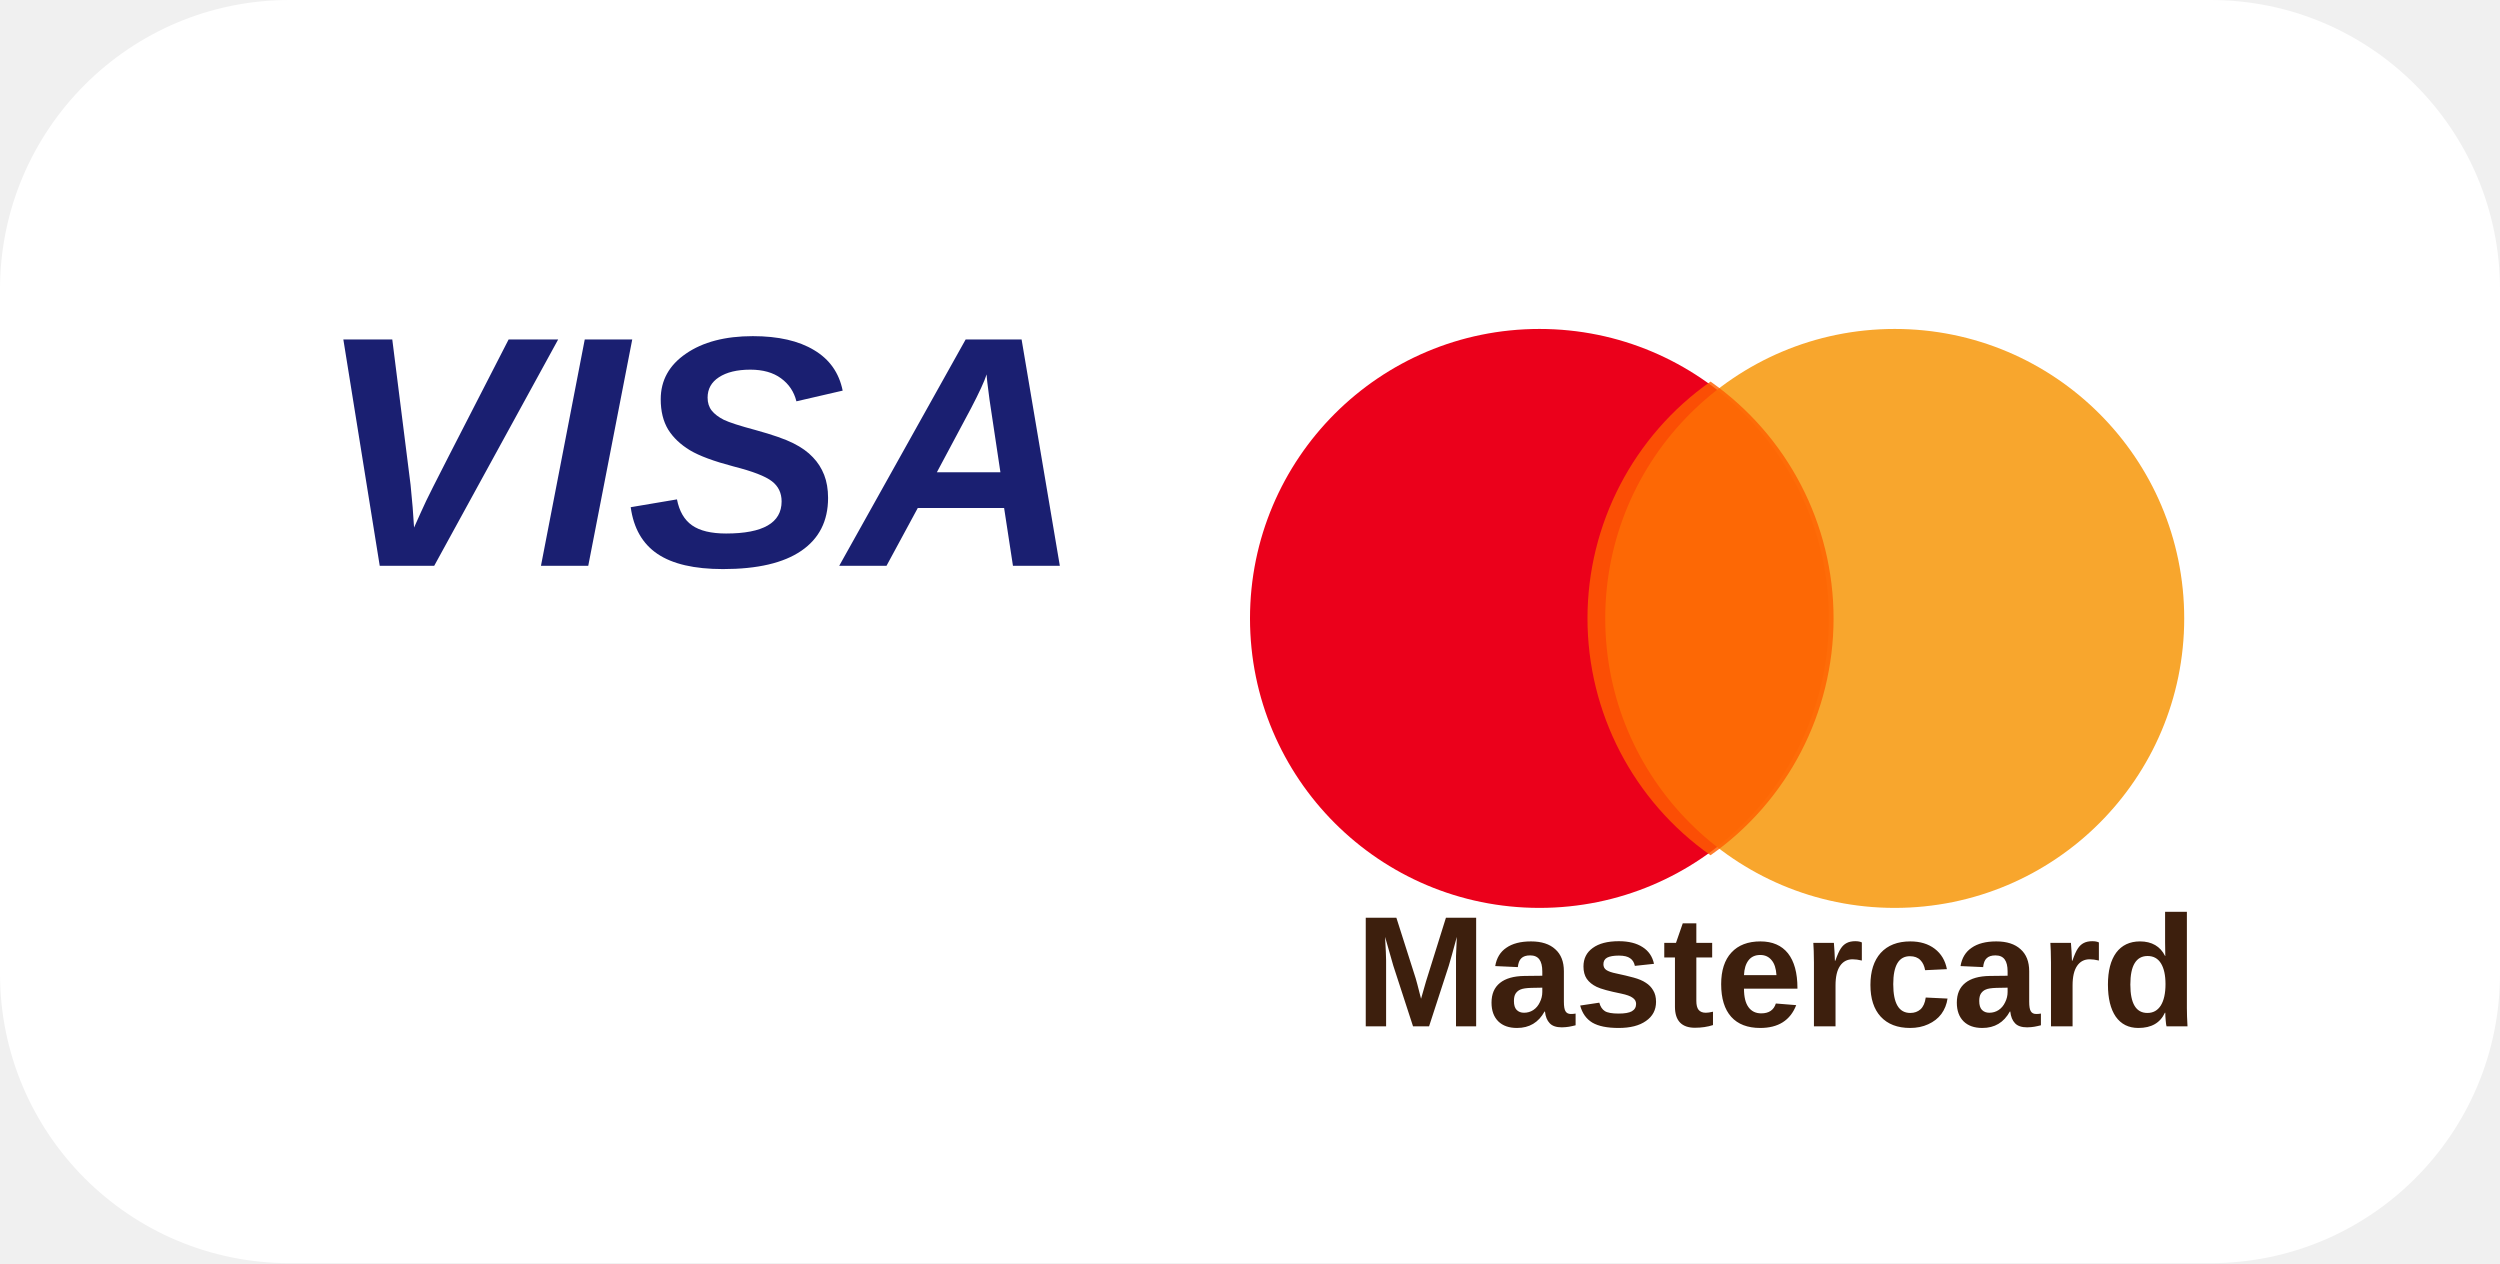
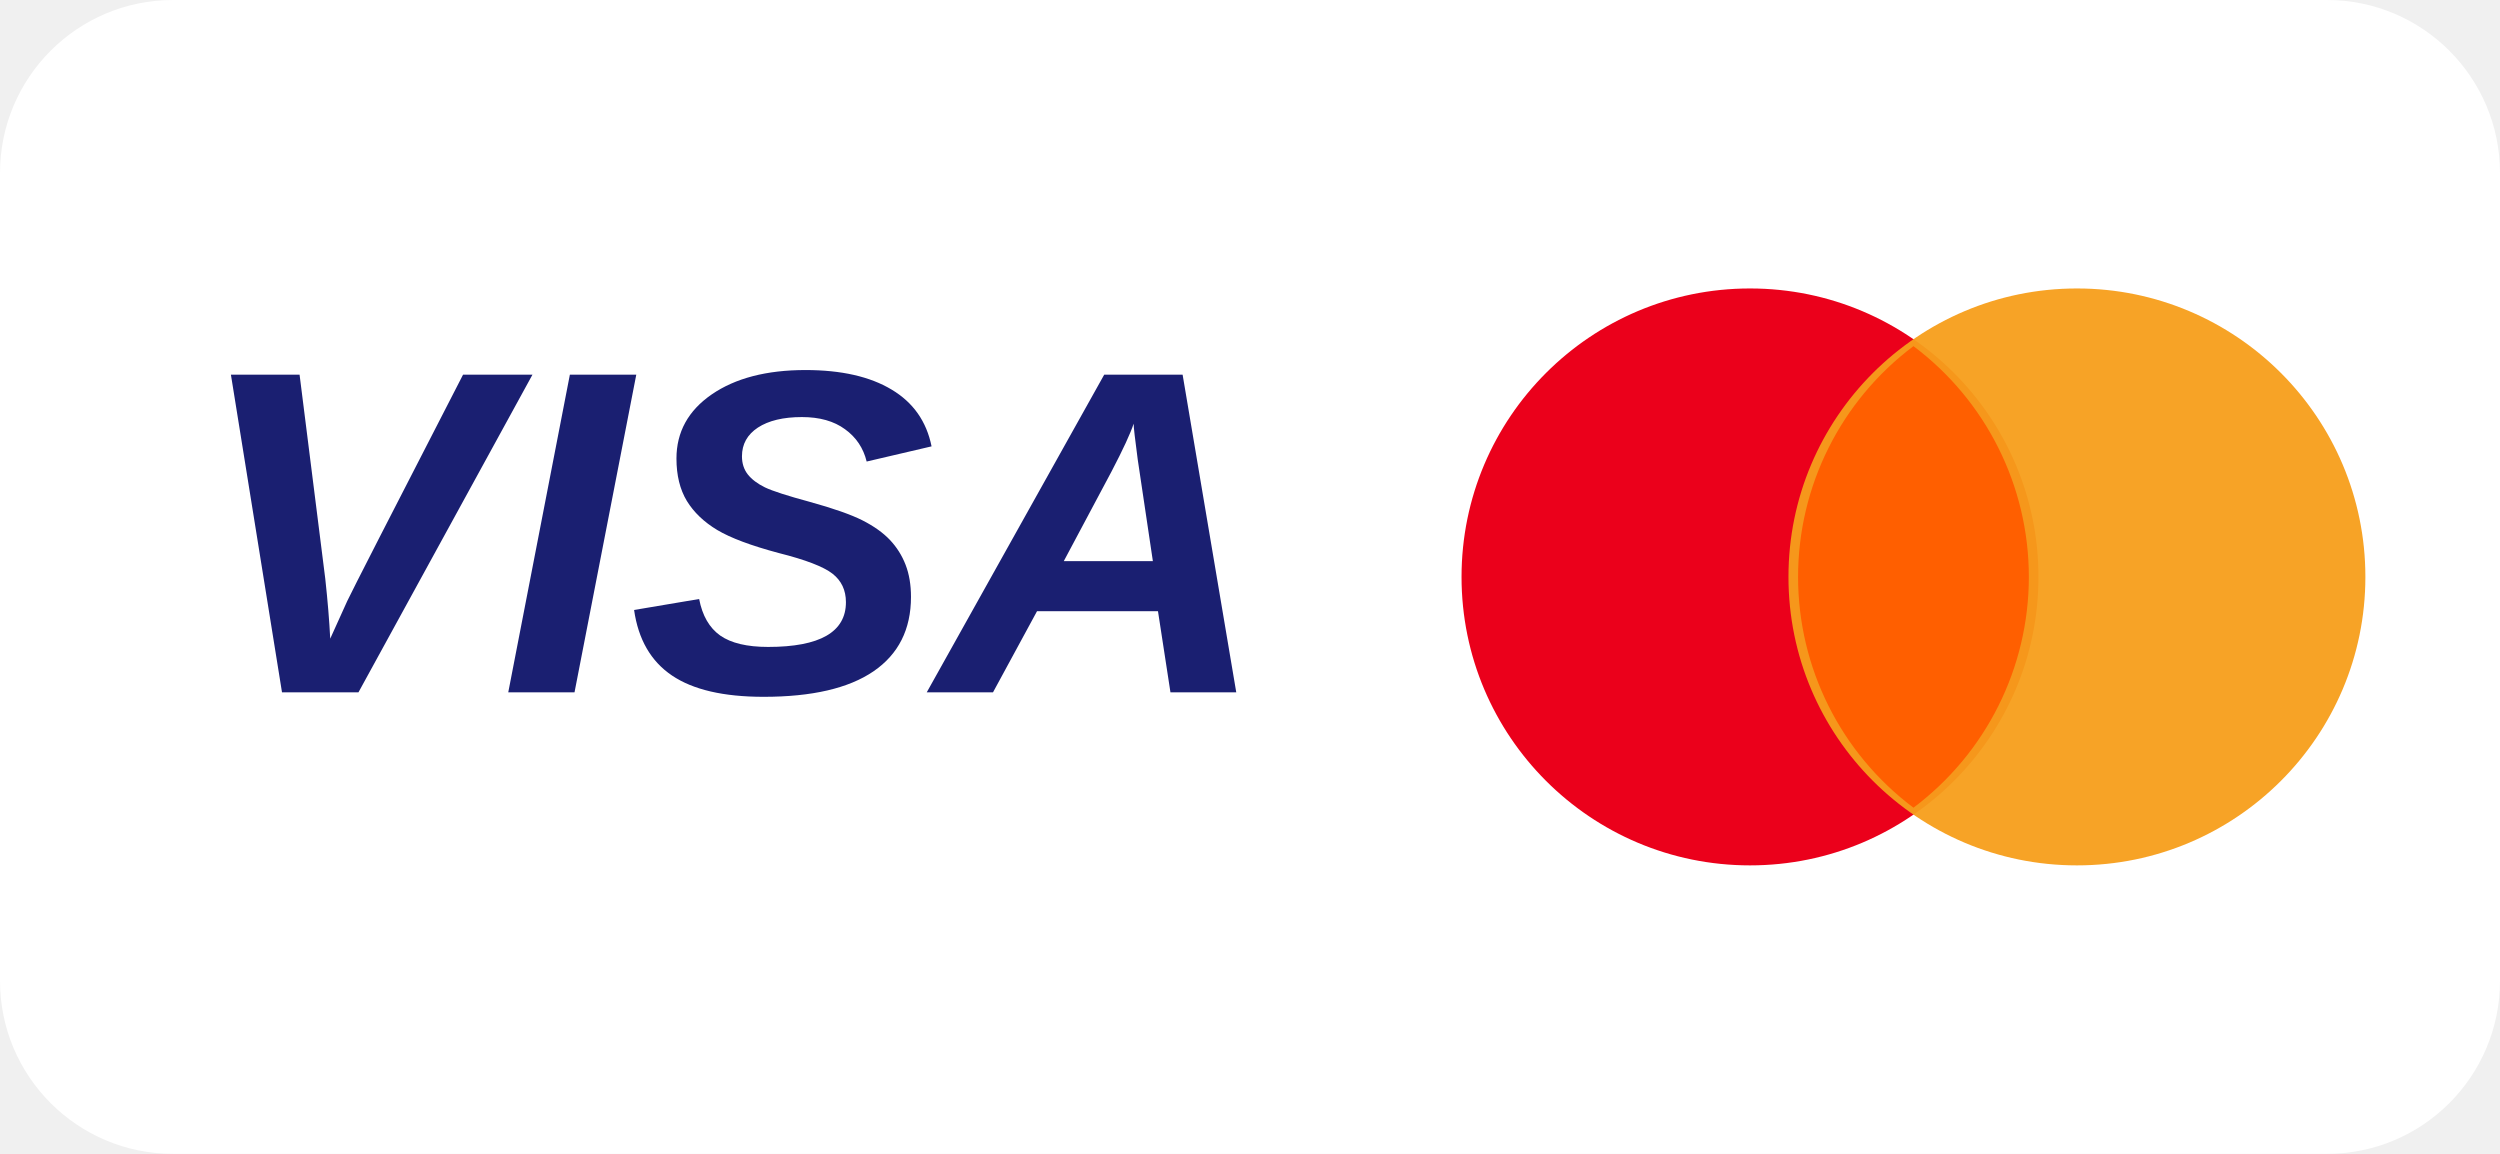
- <svg xmlns="http://www.w3.org/2000/svg" viewBox="0 0 190 96" role="img" aria-label="Visa Mastercard">
-   <rect width="190" height="96" rx="22" fill="#fff" />
-   <text x="24" y="43" font-family="Arial, Helvetica, sans-serif" font-size="25" font-style="italic" font-weight="900" fill="#1A1F71">VISA</text>
-   <circle cx="117" cy="47" r="22" fill="#EB001B" />
-   <circle cx="144" cy="47" r="22" fill="#F79E1B" opacity=".92" />
-   <path d="M130 29a22 22 0 0 1 0 36 22 22 0 0 1 0-36Z" fill="#FF5F00" opacity=".82" />
-   <text x="103" y="78" font-family="Arial, Helvetica, sans-serif" font-size="12" font-weight="800" fill="#3d1f0d">Mastercard</text>
+ <svg xmlns="http://www.w3.org/2000/svg" viewBox="0 0 260 120" role="img" aria-label="Visa Mastercard">
+   <rect width="260" height="120" rx="18" fill="#fff" />
+   <text x="20" y="72" font-family="Arial, Helvetica, sans-serif" font-size="48" font-style="italic" font-weight="900" fill="#1A1F71">VISA</text>
+   <circle cx="182" cy="60" r="30" fill="#EB001B" />
+   <circle cx="216" cy="60" r="30" fill="#F79E1B" opacity=".95" />
+   <path d="M199 36a30 30 0 0 1 0 48 30 30 0 0 1 0-48Z" fill="#FF5F00" />
</svg>
